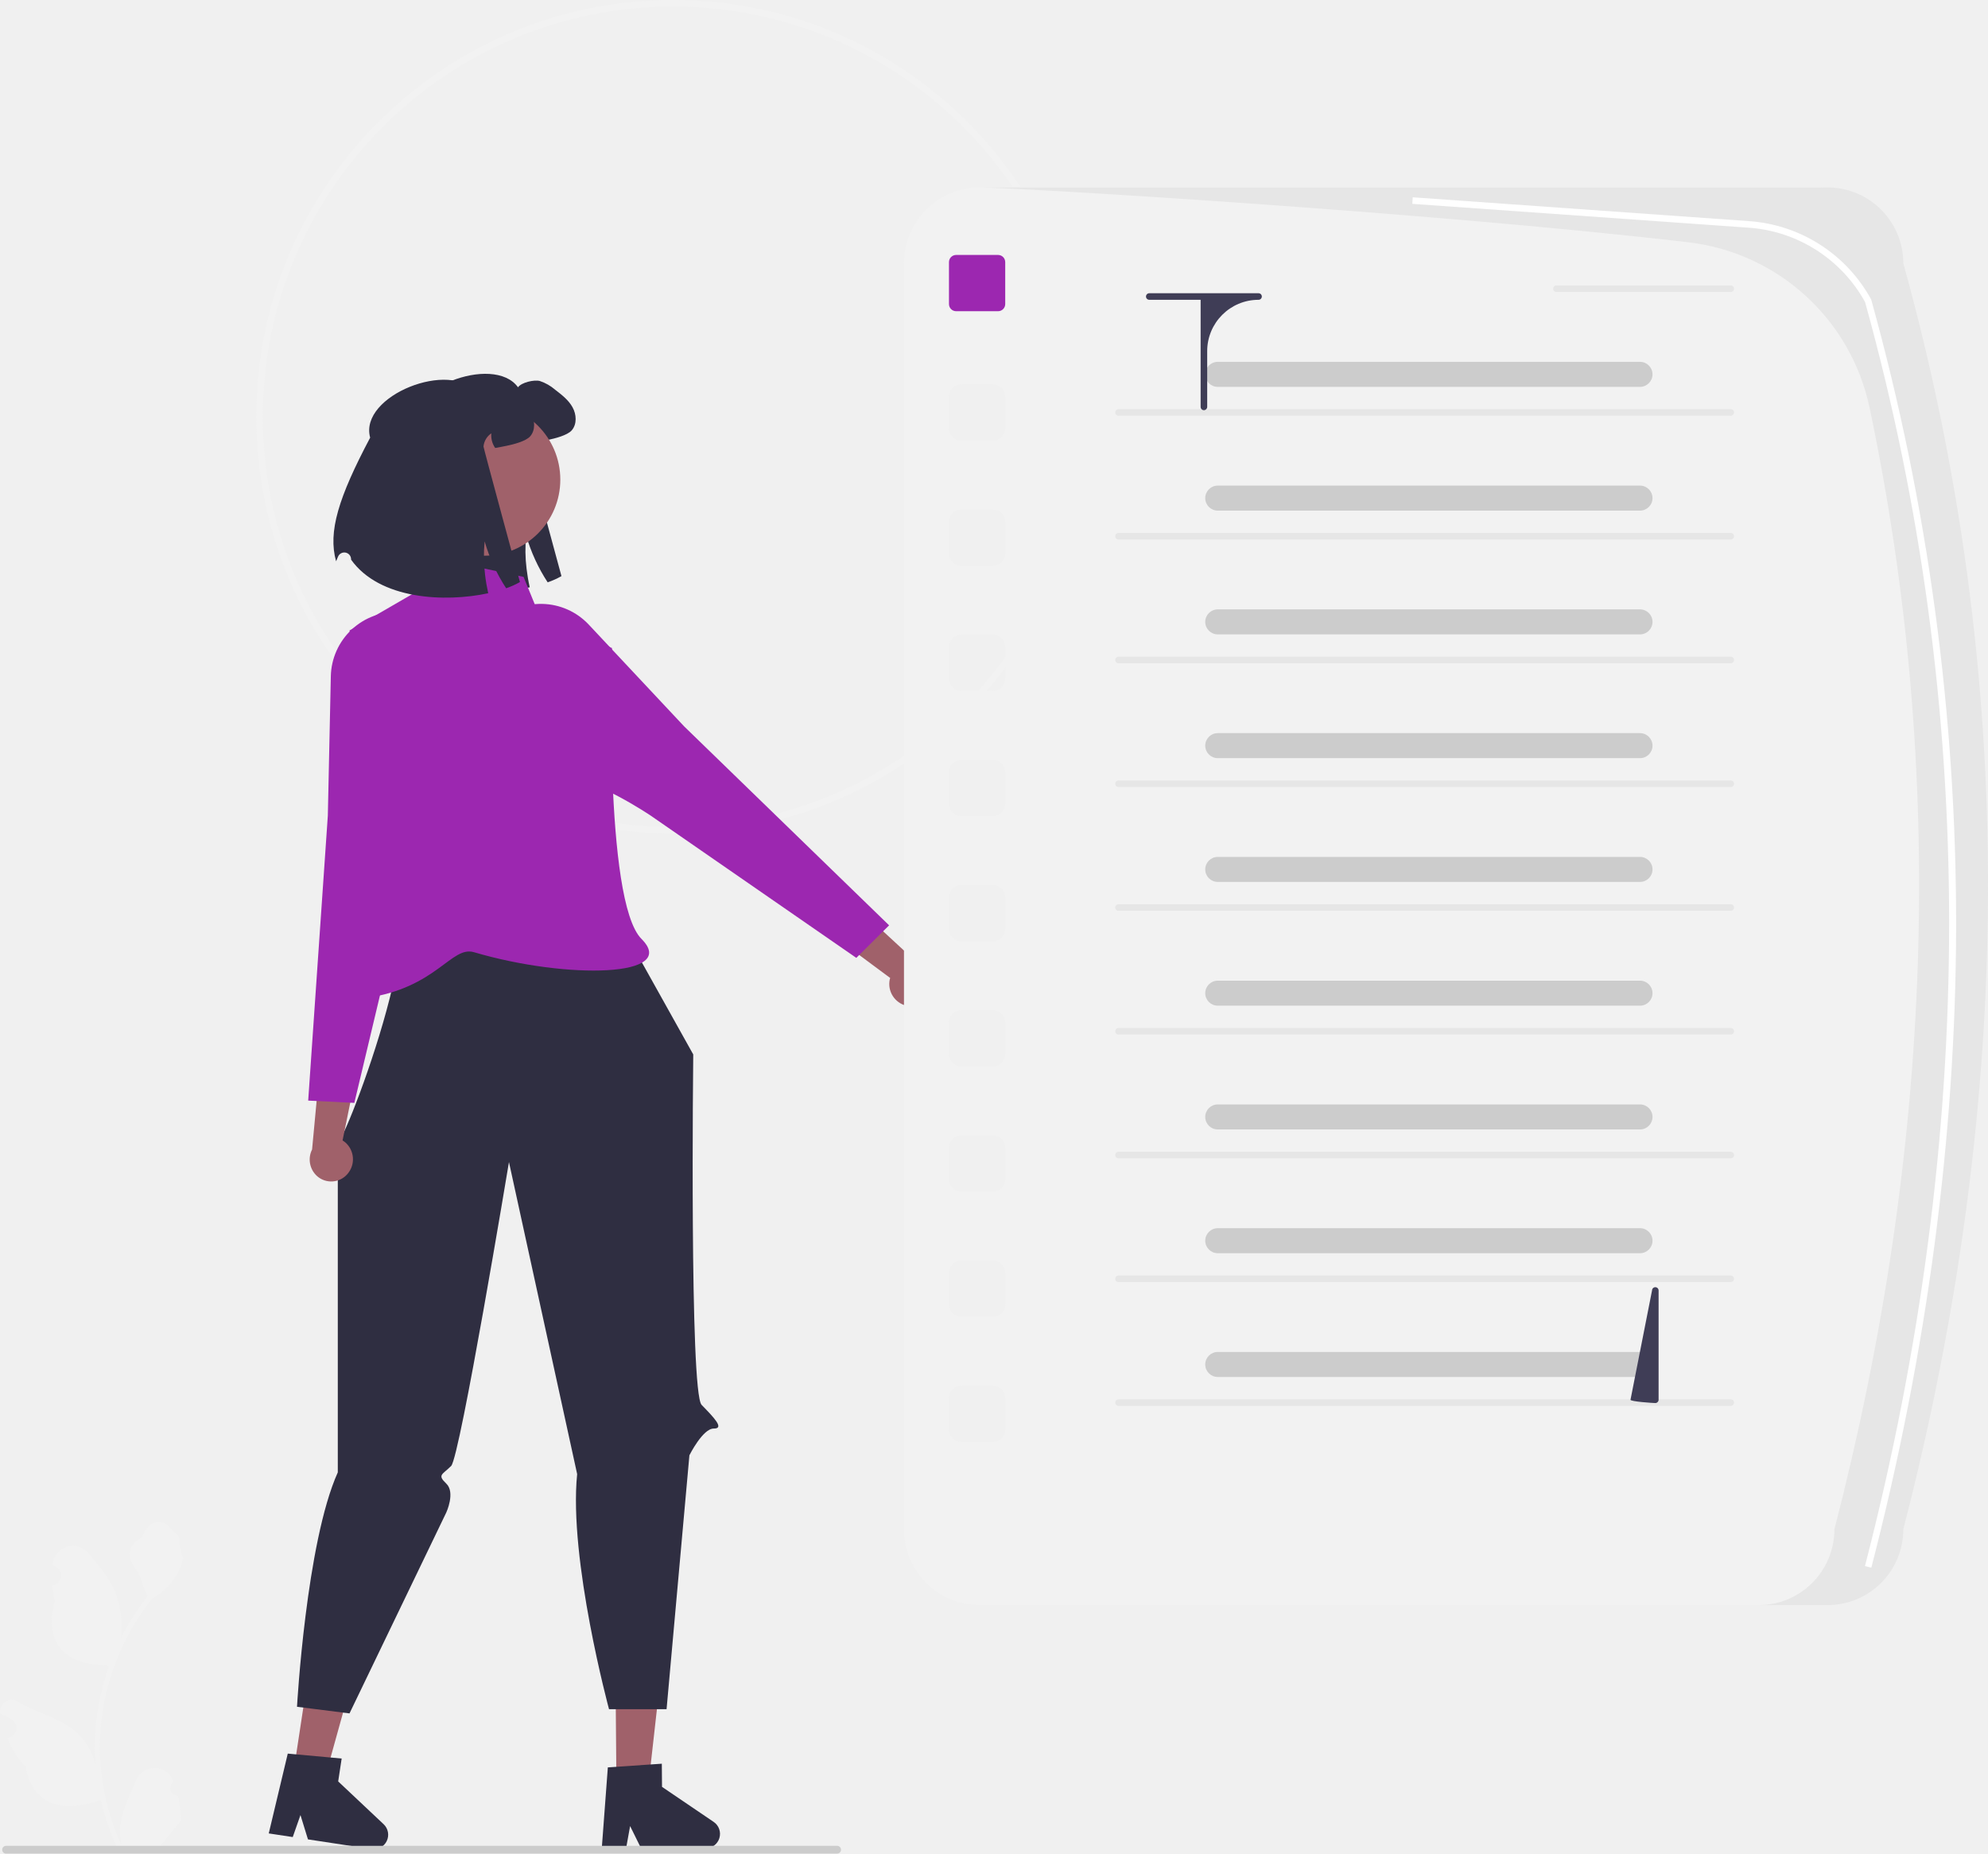
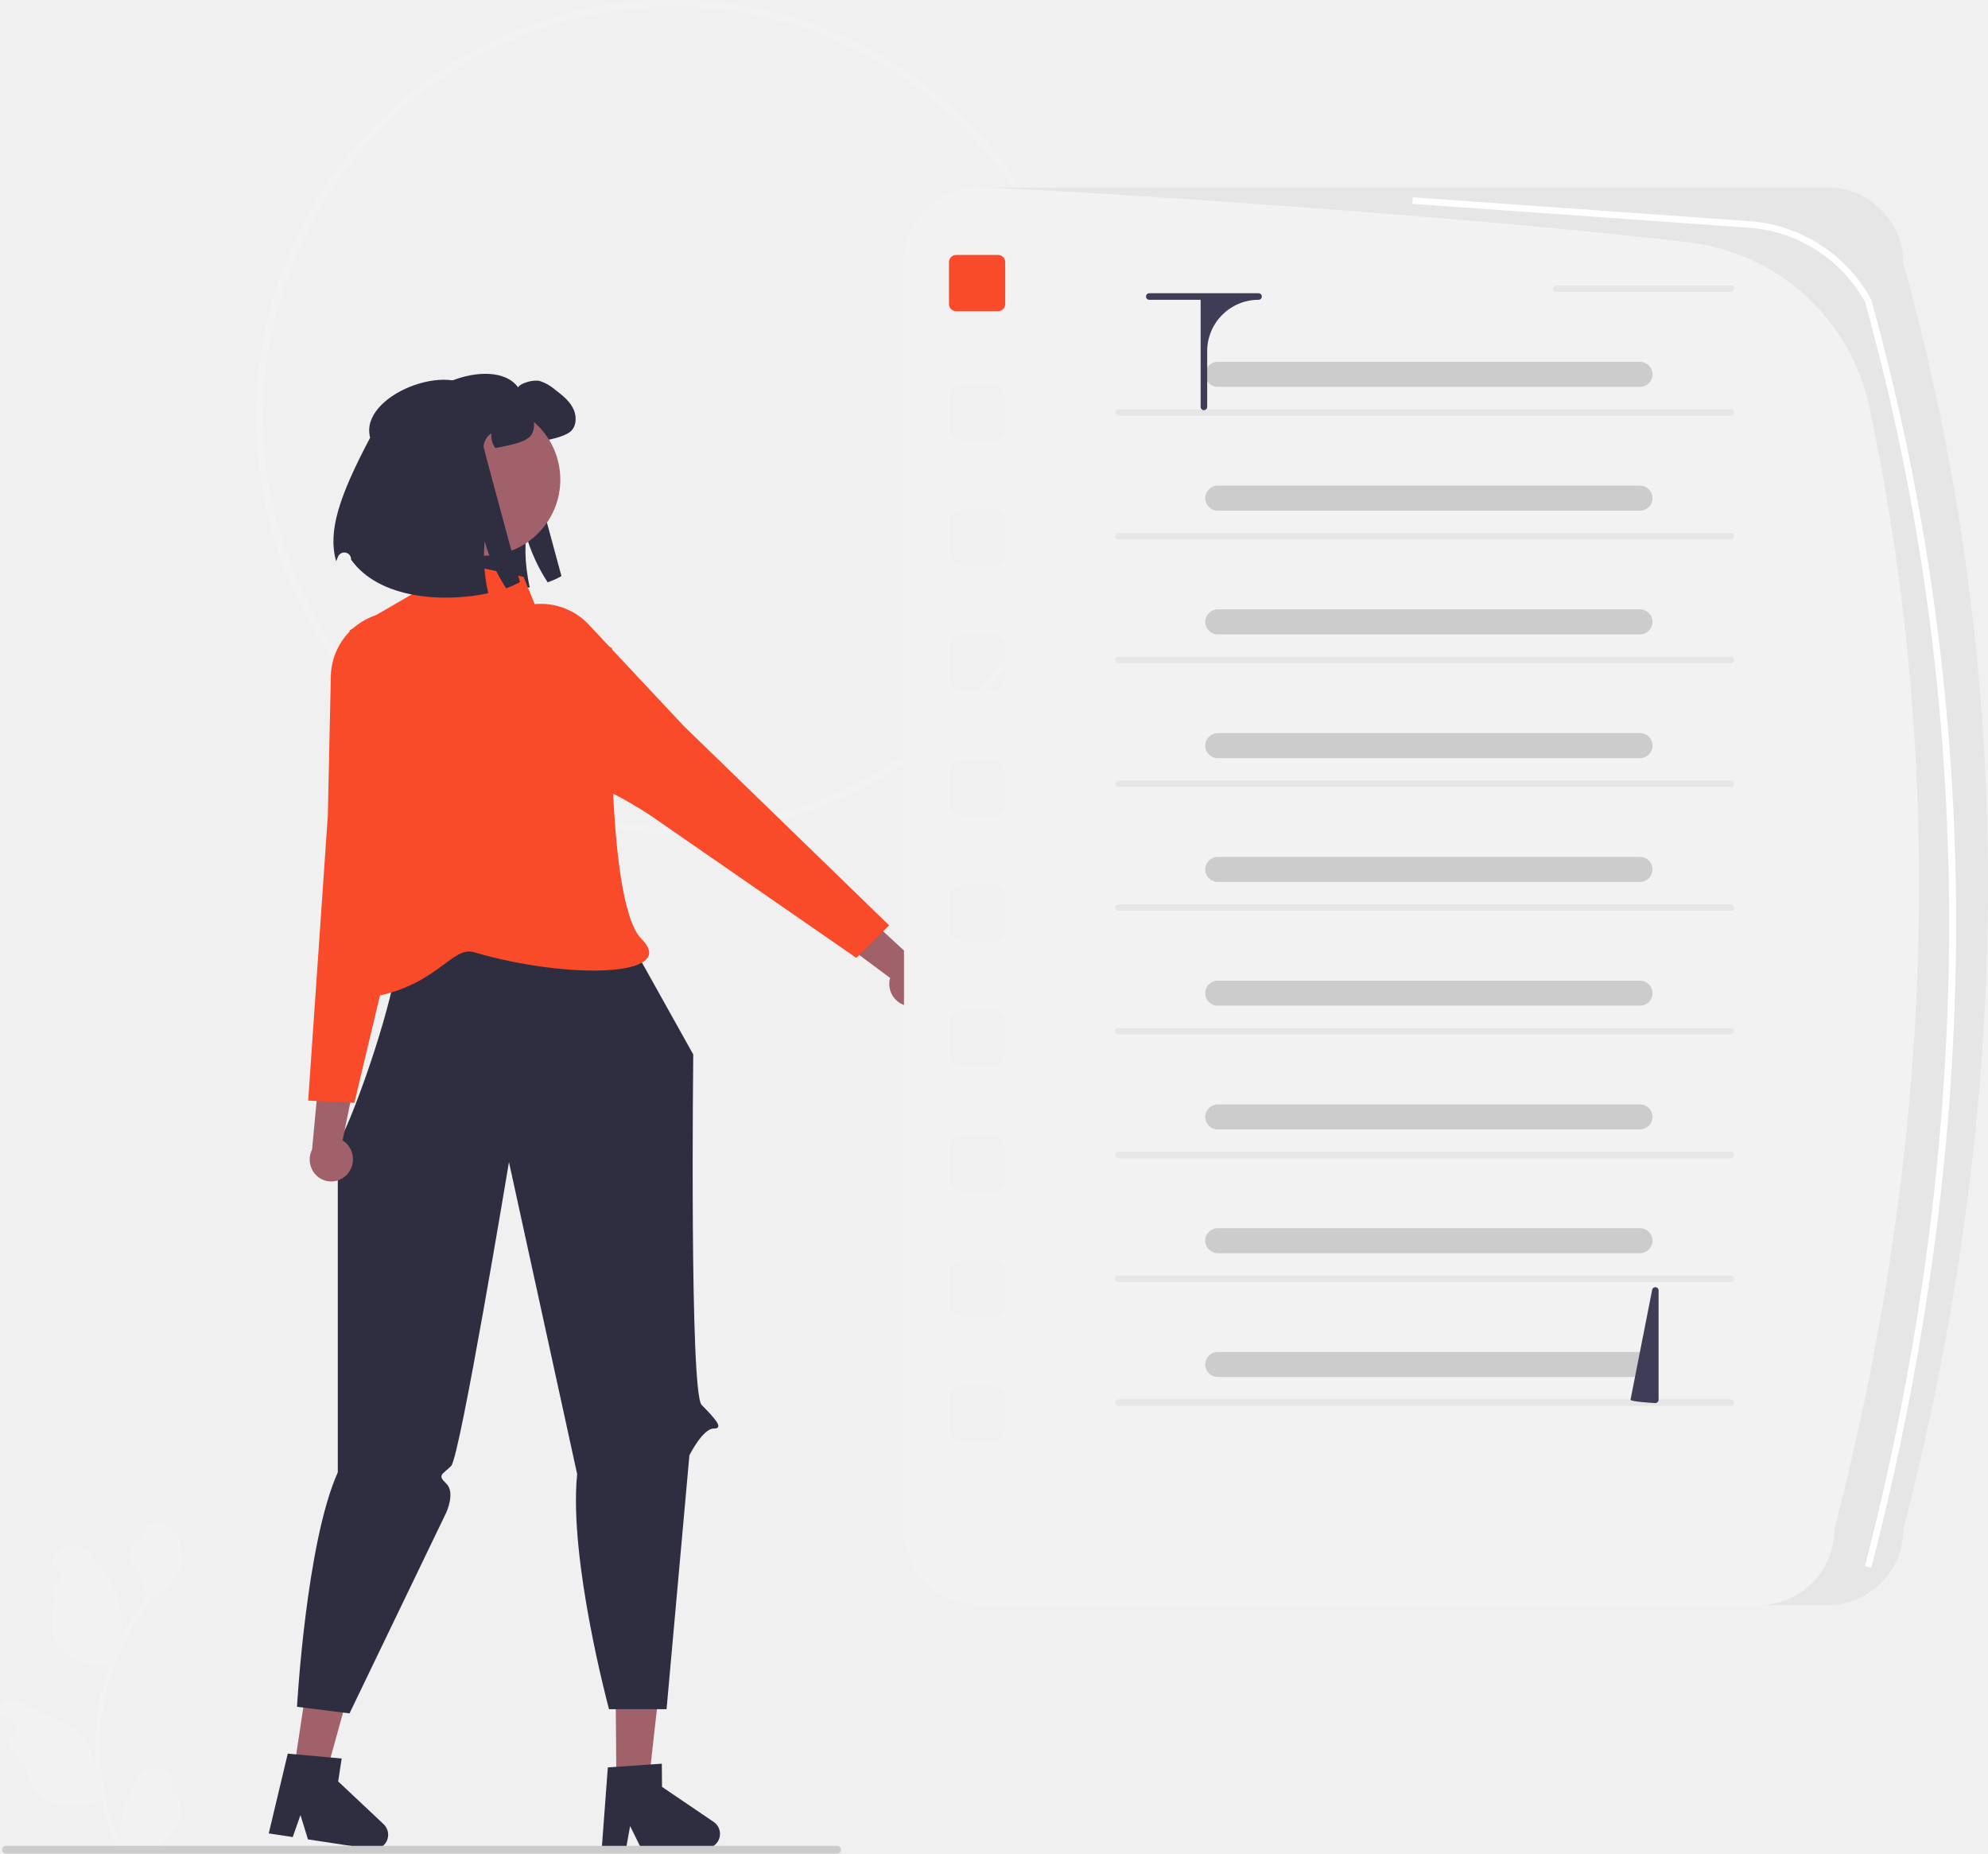
<svg xmlns="http://www.w3.org/2000/svg" data-name="Layer 1" width="605.924" height="564.849" viewBox="0 0 605.924 564.849">
  <path d="M502.152,421.575a127,127,0,1,1,127-127h0A127.144,127.144,0,0,1,502.152,421.575Zm0-252a125,125,0,1,0,125,125A125,125,0,0,0,502.152,169.575Z" transform="translate(-297.0382 -167.5753)" fill="#f2f2f2" />
  <path d="M422.513,299.128c-3.529-12.867,24.936-23.901,32.41-13.539,1.039-1.473,4.881-2.368,6.643-1.916a13.745,13.745,0,0,1,4.691,2.675c1.988,1.527,4.049,3.109,5.269,5.305,1.229,2.187,1.419,5.17-.235,7.068-1.311,1.509-5.179,2.485-7.149,2.883-1.374.28-2.531.506-3.525.669a6.739,6.739,0,0,1-1.175-4.456,5.47,5.47,0,0,0-2.386,4.013c-.027.334,11.108,41.304,11.108,41.304a24.287,24.287,0,0,1-4.203,1.889,52.848,52.848,0,0,1-6.553-14.28,45.761,45.761,0,0,0,.127,10.168,55.944,55.944,0,0,0,.958,5.631c-13.232,2.856-33.133,1.916-41.792-10.231l-.004-.151a2.067,2.067,0,0,0-3.993-.721c-.21.536-.403 1-.576,1.369C409.607,327.788,412.87,317.349,422.513,299.128Z" transform="translate(-297.0382 -167.5753)" fill="#2f2e41" />
  <polygon points="187.875 543.116 197.734 543.033 202.098 504.12 187.548 504.243 187.875 543.116" fill="#a0616a" />
  <path d="M514.56,722.76,498.815,712.08l-.059-7.055-3.386.227-10.496.724-2.573.171-1.868,24.935,7.396-.067,1.26-6.991,3.431,6.956,19.601-.164a4.408,4.408,0,0,0,2.439-8.055Z" transform="translate(-297.0382 -167.5753)" fill="#2f2e41" />
  <polygon points="89.571 539.272 99.318 540.754 109.798 503.025 95.412 500.839 89.571 539.272" fill="#a0616a" />
  <path d="M413.967,723.464l-13.853-13.042,1.06-6.975-3.379-.313-10.478-.95-2.568-.239-5.798,24.323,7.313,1.107,2.353-6.703,2.285,7.412,19.379,2.947a4.408,4.408,0,0,0,3.685-7.566Z" transform="translate(-297.0382 -167.5753)" fill="#2f2e41" />
  <path d="M480.379,438.829l27.953,50.064S507.165,591.858,510.88,595.677s7.078,7.244,3.715,7.213-7.434,8.153-7.434,8.153l-6.957,77.364h-17.543s-12.344-45.623-9.713-71.64l-20.782-95.077s-14.93,89.913-17.621,92.604-4.314,2.672-1.484,5.372,0,8.808,0,8.808l-29.498,61.221-16-2.018s2.774-49.979,12.433-71.435V514.848c-.728,8.693,33.303-79.296,12.493-72.691C419.072,440.067,480.379,438.829,480.379,438.829Z" transform="translate(-297.0382 -167.5753)" fill="#2f2e41" />
-   <path d="M456.62,343.367l-28.416-6.028-5.642,11.357-19,11s12.247,50.076,12.177,57.119c-.177,17.881-28.788,57.965-7.177,54.881s26-16,32.938-13.958c28.622,8.426,62.638,7.533,51.062-4.042s-8.989-88.627-8.989-88.627l-22.42-10.595Z" transform="translate(-297.0382 -167.5753)" fill="#9c27b0" />
+   <path d="M456.62,343.367l-28.416-6.028-5.642,11.357-19,11s12.247,50.076,12.177,57.119c-.177,17.881-28.788,57.965-7.177,54.881s26-16,32.938-13.958c28.622,8.426,62.638,7.533,51.062-4.042s-8.989-88.627-8.989-88.627l-22.42-10.595Z" transform="translate(-297.0382 -167.5753)" fill="#F94A29" />
  <path d="M403.025,525.222a6.821,6.821,0,0,0-.702-9.488,6.544,6.544,0,0,0-.876-.634l4.751-23.317-10.984-6.574-3.055,32.646a6.802,6.802,0,0,0,1.568,8.155,6.51,6.51,0,0,0,9.183-.651Q402.968,525.291,403.025,525.222Z" transform="translate(-297.0382 -167.5753)" fill="#a0616a" />
-   <path d="M396.958,416.117l.914-42.49a20.023,20.023,0,0,1,20.949-19.572h0c8.682.406,6.369,3.875,8.675,12.256,3.748,13.623,5.189,21.497,4.284,23.404-.306.646-.629,1.264-.939,1.86-1.599,3.065-2.753,5.28.182,7.402a14.657,14.657,0,0,0,3.755,1.778c1.325.471,2.282.811,2.349,1.56.065.725-.754,1.477-3.02,2.773-6.084,3.482-11.361,24.295-11.412,24.501l-17.656,74.064-14.065-.698Z" transform="translate(-297.0382 -167.5753)" fill="#9c27b0" />
+   <path d="M396.958,416.117l.914-42.49a20.023,20.023,0,0,1,20.949-19.572h0c8.682.406,6.369,3.875,8.675,12.256,3.748,13.623,5.189,21.497,4.284,23.404-.306.646-.629,1.264-.939,1.86-1.599,3.065-2.753,5.28.182,7.402a14.657,14.657,0,0,0,3.755,1.778c1.325.471,2.282.811,2.349,1.56.065.725-.754,1.477-3.02,2.773-6.084,3.482-11.361,24.295-11.412,24.501l-17.656,74.064-14.065-.698Z" transform="translate(-297.0382 -167.5753)" fill="#F94A29" />
  <path d="M573.94,474.17a6.821,6.821,0,0,1-5.816-7.529,6.543,6.543,0,0,1,.228-1.057l-19.113-14.177,3.782-12.229,24.082,22.251a6.802,6.802,0,0,1,4.281,7.116,6.51,6.51,0,0,1-7.268,5.651Q574.028,474.184,573.94,474.17Z" transform="translate(-297.0382 -167.5753)" fill="#a0616a" />
-   <path d="M568.031,449.55l-10,9.916-62.616-43.317c-.176-.119-18.006-12.081-24.859-10.608-2.552.549-3.663.536-4.1-.046-.45-.602.035-1.495.706-2.73a14.657,14.657,0,0,0,1.607-3.831c.767-3.54-1.572-4.416-4.81-5.629-.629-.236-1.282-.48-1.941-.756-1.947-.815-6.135-7.637-12.447-20.278-3.883-7.777-7.921-8.813-1.732-14.915h0a20.023,20.023,0,0,1,28.663.569l29.065,31.007Z" transform="translate(-297.0382 -167.5753)" fill="#9c27b0" />
+   <path d="M568.031,449.55l-10,9.916-62.616-43.317c-.176-.119-18.006-12.081-24.859-10.608-2.552.549-3.663.536-4.1-.046-.45-.602.035-1.495.706-2.73a14.657,14.657,0,0,0,1.607-3.831c.767-3.54-1.572-4.416-4.81-5.629-.629-.236-1.282-.48-1.941-.756-1.947-.815-6.135-7.637-12.447-20.278-3.883-7.777-7.921-8.813-1.732-14.915h0a20.023,20.023,0,0,1,28.663.569l29.065,31.007Z" transform="translate(-297.0382 -167.5753)" fill="#F94A29" />
  <circle cx="147.594" cy="146.155" r="23.183" fill="#a0616a" />
  <path d="M409.86,300.936c-3.529-12.867,24.936-23.901,32.41-13.539,1.039-1.473,4.881-2.368,6.643-1.916a13.745,13.745,0,0,1,4.691,2.675c1.988,1.527,4.049,3.109,5.269,5.305,1.229,2.187,1.419,5.17-.235,7.068-1.311,1.509-5.179,2.485-7.149,2.883-1.374.28-2.531.506-3.525.669a6.739,6.739,0,0,1-1.175-4.456,5.47,5.47,0,0,0-2.386,4.013c-.027.334,11.108,41.304,11.108,41.304a24.286,24.286,0,0,1-4.203,1.889,52.848,52.848,0,0,1-6.553-14.28,45.761,45.761,0,0,0,.127,10.168,55.944,55.944,0,0,0,.958,5.631c-13.232,2.856-33.133,1.916-41.792-10.231l-.004-.151a2.067,2.067,0,0,0-3.993-.721c-.21.536-.403 1-.576,1.369C396.954,329.595,400.217,319.156,409.86,300.936Z" transform="translate(-297.0382 -167.5753)" fill="#2f2e41" />
  <path d="M418.533,288.816" transform="translate(-297.0382 -167.5753)" fill="#2f2e41" />
  <path d="M351.297,714.737a2.269,2.269,0,0,1-1.645-3.933l.155-.618q-.031-.074-.062-.148a6.094,6.094,0,0,0-11.241.042c-1.839,4.428-4.179,8.864-4.756,13.546a18.029,18.029,0,0,0,.316,6.2,72.282,72.282,0,0,1-6.575-30.021,69.766,69.766,0,0,1,.433-7.783q.358-3.178.995-6.31A73.119,73.119,0,0,1,343.418,654.722a19.459,19.459,0,0,0,8.093-8.397,14.843,14.843,0,0,0,1.35-4.056c-.394.052-1.486-5.949-1.188-6.317-.549-.833-1.532-1.247-2.131-2.06-2.982-4.043-7.091-3.337-9.236,2.157-4.582,2.313-4.627,6.148-1.815,9.837,1.789,2.347,2.035,5.522,3.604,8.035-.162.207-.329.407-.491.614a73.591,73.591,0,0,0-7.681,12.169,30.592,30.592,0,0,0-1.826-14.21c-1.748-4.217-5.025-7.769-7.91-11.415a6.279,6.279,0,0,0-11.184,3.083q-.009.081-.017.161.643.363,1.259.77a3.078,3.078,0,0,1-1.241,5.602l-.063.01a30.628,30.628,0,0,0,.807,4.579c-3.702,14.316,4.29,19.53,15.701,19.764.252.129.497.258.749.381a75.115,75.115,0,0,0-4.043,19.028,71.245,71.245,0,0,0,.052,11.503l-.019-.136A18.826,18.826,0,0,0,319.759,694.954c-4.946-4.063-11.933-5.559-17.268-8.824a3.533,3.533,0,0,0-5.411,3.437l.022.143A20.674,20.674,0,0,1,299.42,690.827q.643.363,1.259.77a3.078,3.078,0,0,1-1.241,5.602l-.063.01c-.045.006-.084.013-.129.019a30.655,30.655,0,0,0,5.639,8.829c2.315,12.497,12.256,13.683,22.89,10.044h.006a75.092,75.092,0,0,0,5.044,14.726h18.02c.065-.2.123-.407.181-.607a20.475,20.475,0,0,1-4.986-.297c1.337-1.641,2.674-3.294,4.011-4.935a1.121,1.121,0,0,0,.084-.097c.678-.84,1.363-1.673,2.041-2.512l0-.001a29.99,29.99,0,0,0-.879-7.64Z" transform="translate(-297.0382 -167.5753)" fill="#f2f2f2" />
  <path d="M297.706,731.235a1.186,1.186,0,0,0,1.19,1.19h253.29a1.19,1.19,0,0,0,0-2.38h-253.29A1.187,1.187,0,0,0,297.706,731.235Z" transform="translate(-297.0382 -167.5753)" fill="#ccc" />
  <path d="M851.181,224.696H595.658a23.096,23.096,0,0,0-23.096,23.096V633.6a23.096,23.096,0,0,0,23.096,23.096H851.181a23.096,23.096,0,0,0,23.096-23.096c33.896-131.114,34.939-259.794,0-385.809A23.096,23.096,0,0,0,851.181,224.696ZM603.42,603.242a3.739,3.739,0,0,1-3.739,3.739h-9.665a3.739,3.739,0,0,1-3.739-3.739v-9.665a3.739,3.739,0,0,1,3.739-3.739h9.665a3.739,3.739,0,0,1,3.739,3.739Zm0-38.143a3.739,3.739,0,0,1-3.739,3.739h-9.665a3.739,3.739,0,0,1-3.739-3.739v-9.665a3.739,3.739,0,0,1,3.739-3.739h9.665a3.739,3.739,0,0,1,3.739,3.739Zm0-38.143a3.739,3.739,0,0,1-3.739,3.739h-9.665a3.739,3.739,0,0,1-3.739-3.739V517.292a3.739,3.739,0,0,1,3.739-3.739h9.665a3.739,3.739,0,0,1,3.739,3.739Zm0-38.143a3.739,3.739,0,0,1-3.739,3.739h-9.665a3.739,3.739,0,0,1-3.739-3.739V479.149a3.739,3.739,0,0,1,3.739-3.739h9.665a3.739,3.739,0,0,1,3.739,3.739Zm0-38.143a3.739,3.739,0,0,1-3.739,3.739h-9.665a3.739,3.739,0,0,1-3.739-3.739v-9.665a3.739,3.739,0,0,1,3.739-3.739h9.665a3.739,3.739,0,0,1,3.739,3.739Zm0-38.143a3.739,3.739,0,0,1-3.739,3.739h-9.665a3.739,3.739,0,0,1-3.739-3.739v-9.665a3.739,3.739,0,0,1,3.739-3.739h9.665a3.739,3.739,0,0,1,3.739,3.739Zm0-38.143a3.739,3.739,0,0,1-3.739,3.739h-9.665a3.739,3.739,0,0,1-3.739-3.739v-9.665a3.739,3.739,0,0,1,3.739-3.739h9.665a3.739,3.739,0,0,1,3.739,3.739Zm0-38.143a3.739,3.739,0,0,1-3.739,3.739h-9.665a3.739,3.739,0,0,1-3.739-3.739v-9.665a3.739,3.739,0,0,1,3.739-3.739h9.665a3.739,3.739,0,0,1,3.739,3.739Zm0-38.143a3.739,3.739,0,0,1-3.739,3.739h-9.665a3.739,3.739,0,0,1-3.739-3.739v-9.665a3.739,3.739,0,0,1,3.739-3.739h9.665a3.739,3.739,0,0,1,3.739,3.739Z" transform="translate(-297.0382 -167.5753)" fill="#f2f2f2" />
-   <rect x="289.239" y="77.692" width="17.143" height="17.143" rx="2.181" fill="#9c27b0" />
+   <rect x="289.239" y="77.692" width="17.143" height="17.143" rx="2.181" fill="#F94A29" />
  <path d="M824.563,294.267H637.948a1,1,0,0,1,0-2H824.563a1,1,0,0,1,0,2Z" transform="translate(-297.0382 -167.5753)" fill="#e6e6e6" />
  <path d="M824.563,256.553H771.419a1,1,0,0,1,0-2h53.143a1,1,0,1,1,0,2Z" transform="translate(-297.0382 -167.5753)" fill="#e6e6e6" />
  <path d="M824.563,331.981H637.948a1,1,0,0,1,0-2H824.563a1,1,0,0,1,0,2Z" transform="translate(-297.0382 -167.5753)" fill="#e6e6e6" />
  <path d="M824.563,369.696H637.948a1,1,0,0,1,0-2H824.563a1,1,0,0,1,0,2Z" transform="translate(-297.0382 -167.5753)" fill="#e6e6e6" />
  <path d="M824.563,407.41H637.948a1,1,0,0,1,0-2H824.563a1,1,0,0,1,0,2Z" transform="translate(-297.0382 -167.5753)" fill="#e6e6e6" />
  <path d="M824.563,445.124H637.948a1,1,0,0,1,0-2H824.563a1,1,0,1,1,0,2Z" transform="translate(-297.0382 -167.5753)" fill="#e6e6e6" />
  <path d="M824.563,482.838H637.948a1,1,0,0,1,0-2H824.563a1,1,0,0,1,0,2Z" transform="translate(-297.0382 -167.5753)" fill="#e6e6e6" />
  <path d="M824.563,520.553H637.948a1,1,0,0,1,0-2H824.563a1,1,0,0,1,0,2Z" transform="translate(-297.0382 -167.5753)" fill="#e6e6e6" />
  <path d="M824.563,558.267H637.948a1,1,0,0,1,0-2H824.563a1,1,0,0,1,0,2Z" transform="translate(-297.0382 -167.5753)" fill="#e6e6e6" />
  <path d="M824.563,595.982H637.948a1,1,0,0,1,0-2H824.563a1,1,0,0,1,0,2Z" transform="translate(-297.0382 -167.5753)" fill="#e6e6e6" />
  <path d="M796.897,285.463H668.196a3.812,3.812,0,1,1,0-7.624H796.897a3.812,3.812,0,0,1,0,7.624Z" transform="translate(-297.0382 -167.5753)" fill="#ccc" />
  <path d="M796.897,323.177H668.196a3.812,3.812,0,1,1,0-7.624H796.897a3.812,3.812,0,0,1,0,7.624Z" transform="translate(-297.0382 -167.5753)" fill="#ccc" />
  <path d="M796.897,360.891H668.196a3.812,3.812,0,1,1,0-7.624H796.897a3.812,3.812,0,0,1,0,7.624Z" transform="translate(-297.0382 -167.5753)" fill="#ccc" />
  <path d="M796.897,398.606H668.196a3.812,3.812,0,1,1,0-7.624H796.897a3.812,3.812,0,0,1,0,7.624Z" transform="translate(-297.0382 -167.5753)" fill="#ccc" />
  <path d="M796.897,436.32H668.196a3.812,3.812,0,1,1,0-7.624H796.897a3.812,3.812,0,0,1,0,7.624Z" transform="translate(-297.0382 -167.5753)" fill="#ccc" />
  <path d="M796.897,474.034H668.196a3.812,3.812,0,1,1,0-7.624H796.897a3.812,3.812,0,0,1,0,7.624Z" transform="translate(-297.0382 -167.5753)" fill="#ccc" />
  <path d="M796.897,511.748H668.196a3.812,3.812,0,1,1,0-7.624H796.897a3.812,3.812,0,0,1,0,7.624Z" transform="translate(-297.0382 -167.5753)" fill="#ccc" />
  <path d="M796.897,549.463H668.196a3.812,3.812,0,1,1,0-7.624H796.897a3.812,3.812,0,0,1,0,7.624Z" transform="translate(-297.0382 -167.5753)" fill="#ccc" />
  <path d="M796.897,587.177H668.196a3.812,3.812,0,1,1,0-7.624H796.897a3.812,3.812,0,0,1,0,7.624Z" transform="translate(-297.0382 -167.5753)" fill="#ccc" />
  <path d="M680.633,256.932H647.327a1,1,0,0,0,0,2h15.653V291.57a1,1,0,0,0,2,0V274.585a15.653,15.653,0,0,1,15.653-15.653h0a1,1,0,0,0,0-2Z" transform="translate(-297.0382 -167.5753)" fill="#3f3d56" />
  <path d="M801.563,595.125c-.552,0-7.563-.448-7.563-1l6.563-33.307a1,1,0,0,1,2,0v33.307A1,1,0,0,1,801.563,595.125Z" transform="translate(-297.0382 -167.5753)" fill="#3f3d56" />
  <path d="M877.147,247.791a23.096,23.096,0,0,0-23.095-23.096h-258.489c10.451,0,136.032,7.385,216.037,16.706a64.055,64.055,0,0,1,55.278,50.442c23.522,111.911,19.226,225.883-10.731,341.756a23.096,23.096,0,0,1-23.095,23.096h21A23.096,23.096,0,0,0,877.147,633.6C911.044,502.486,912.086,373.806,877.147,247.791Z" transform="translate(-297.0382 -167.5753)" fill="#e6e6e6" />
  <path d="M867.399,645.299l-1.937-.5c34.194-132.266,34.206-261.857.036-385.179a44.043,44.043,0,0,0-35.542-22.666L727.492,229.693l.142-1.995,102.465,7.261a46.039,46.039,0,0,1,37.209,23.798l.088.215A710.49,710.49,0,0,1,893.244,450.235C893.115,513.832,884.419,579.462,867.399,645.299Z" transform="translate(-297.0382 -167.5753)" fill="#fff" />
</svg>
